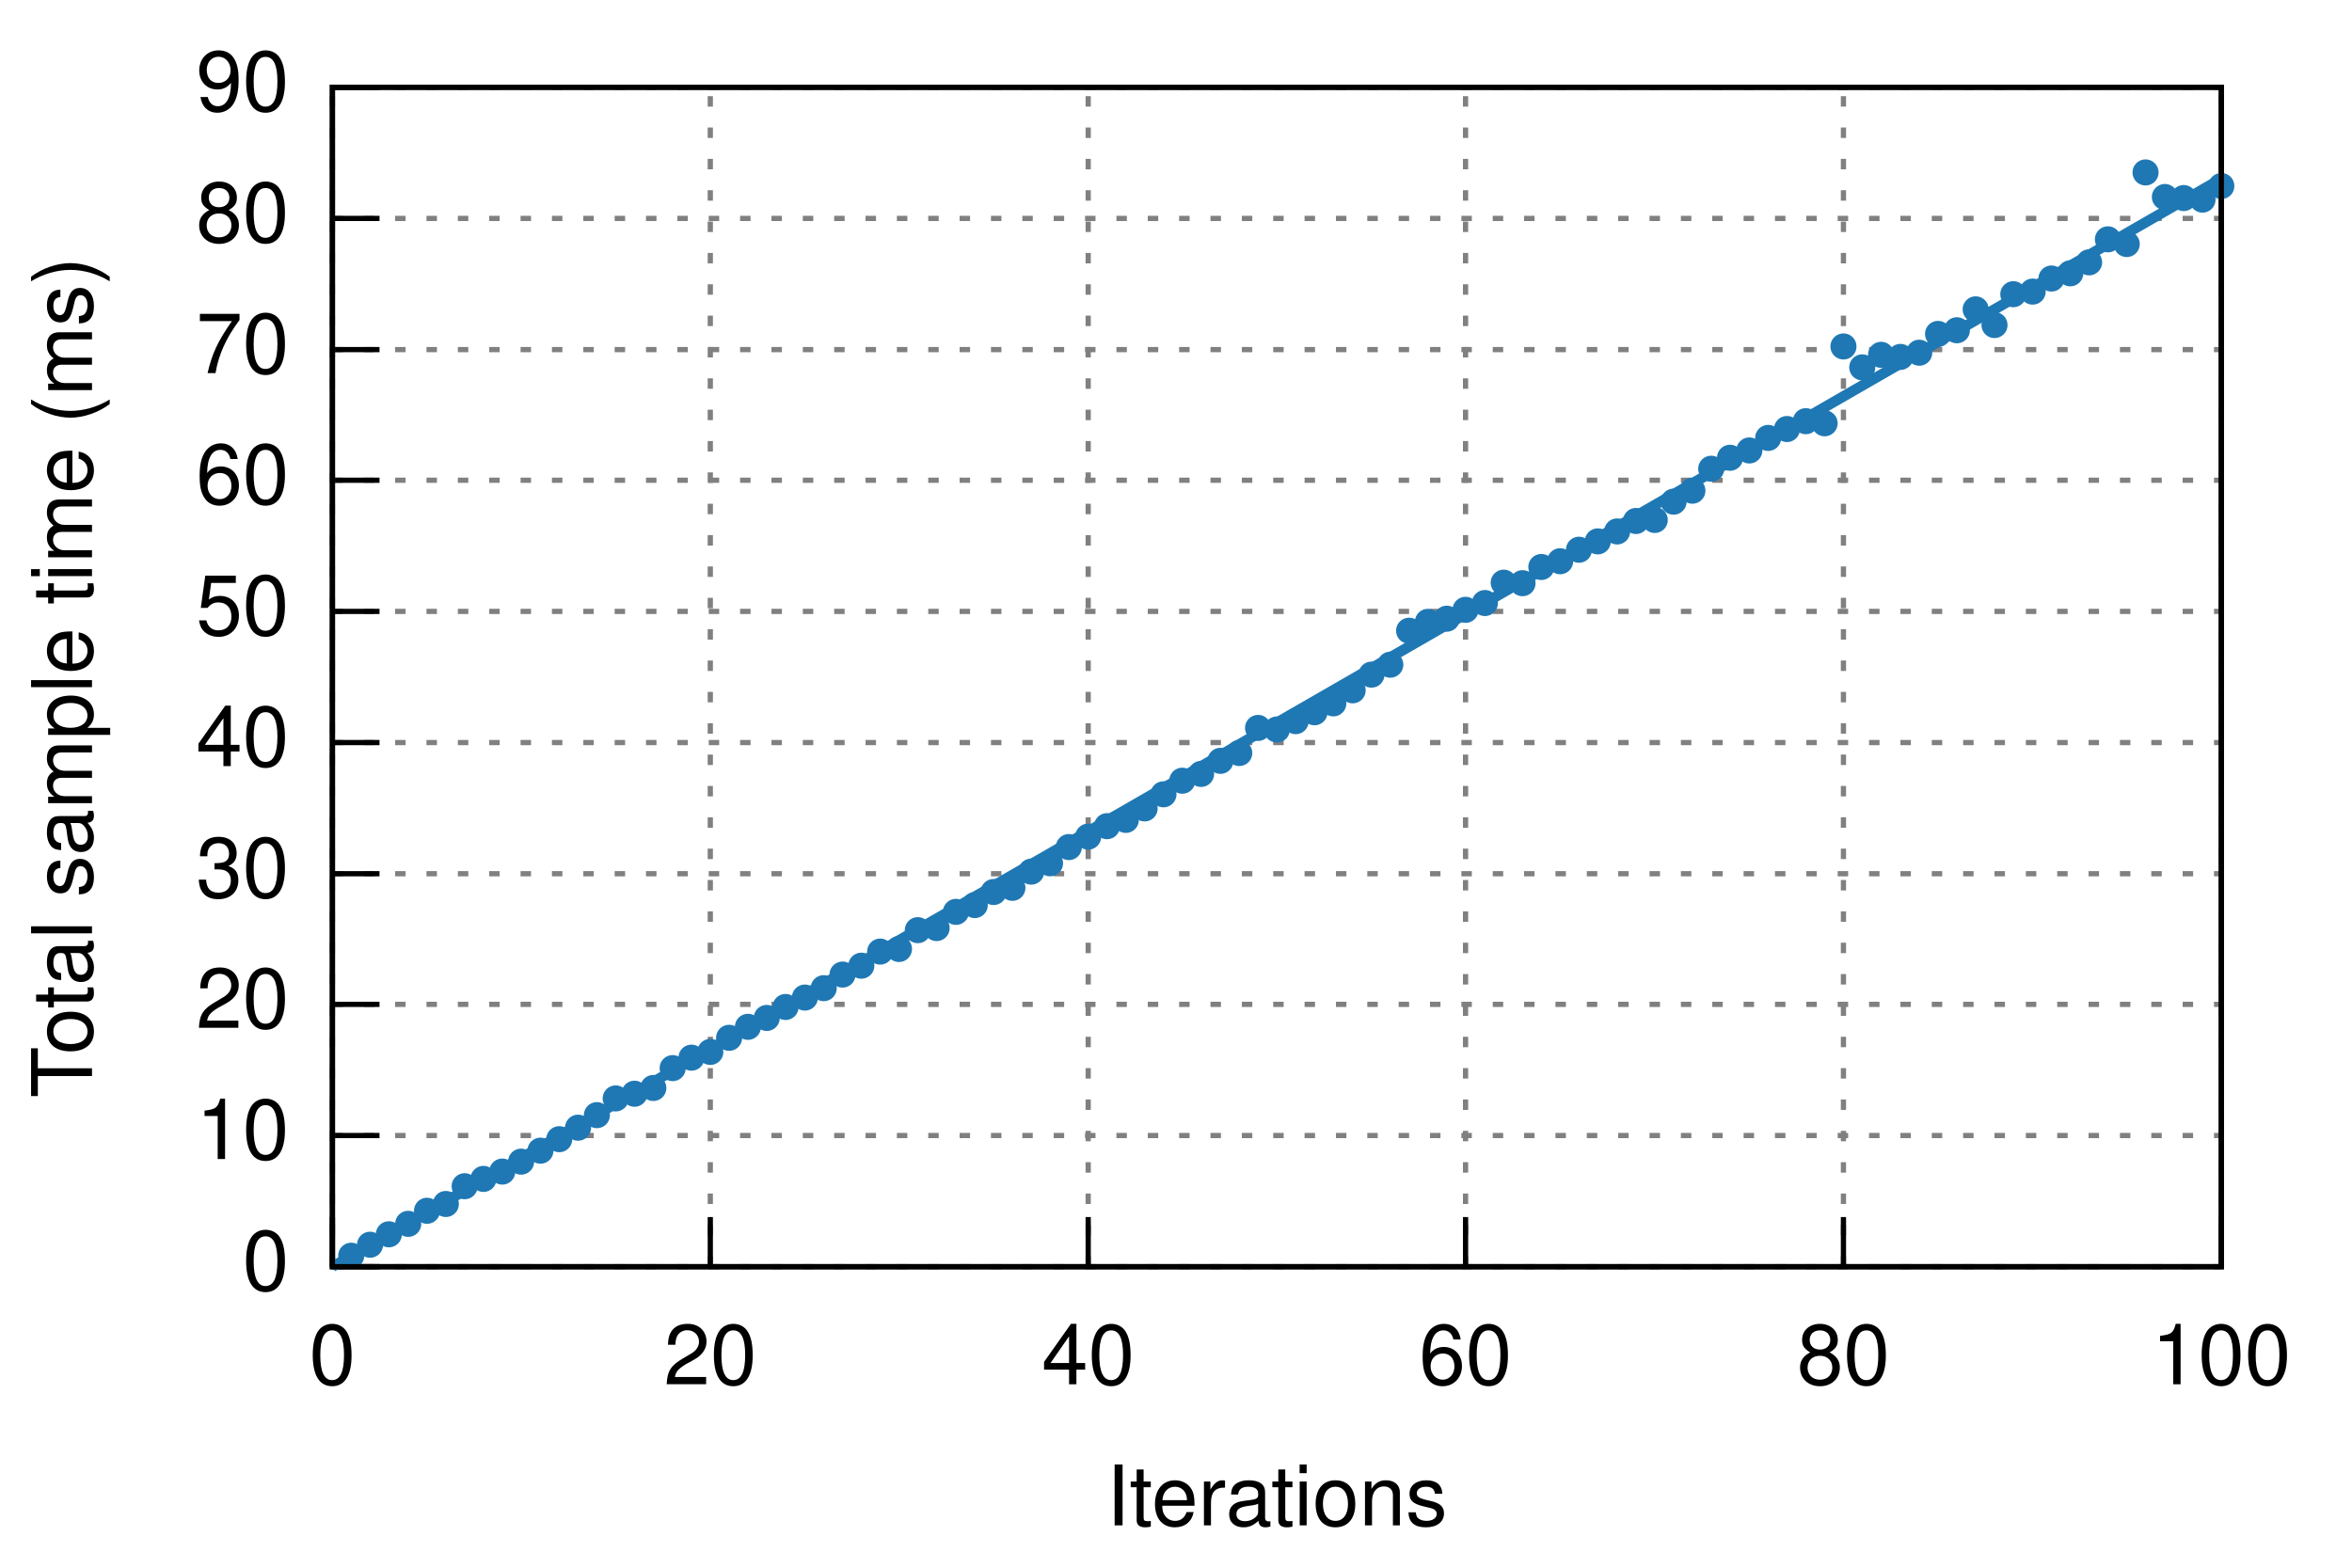
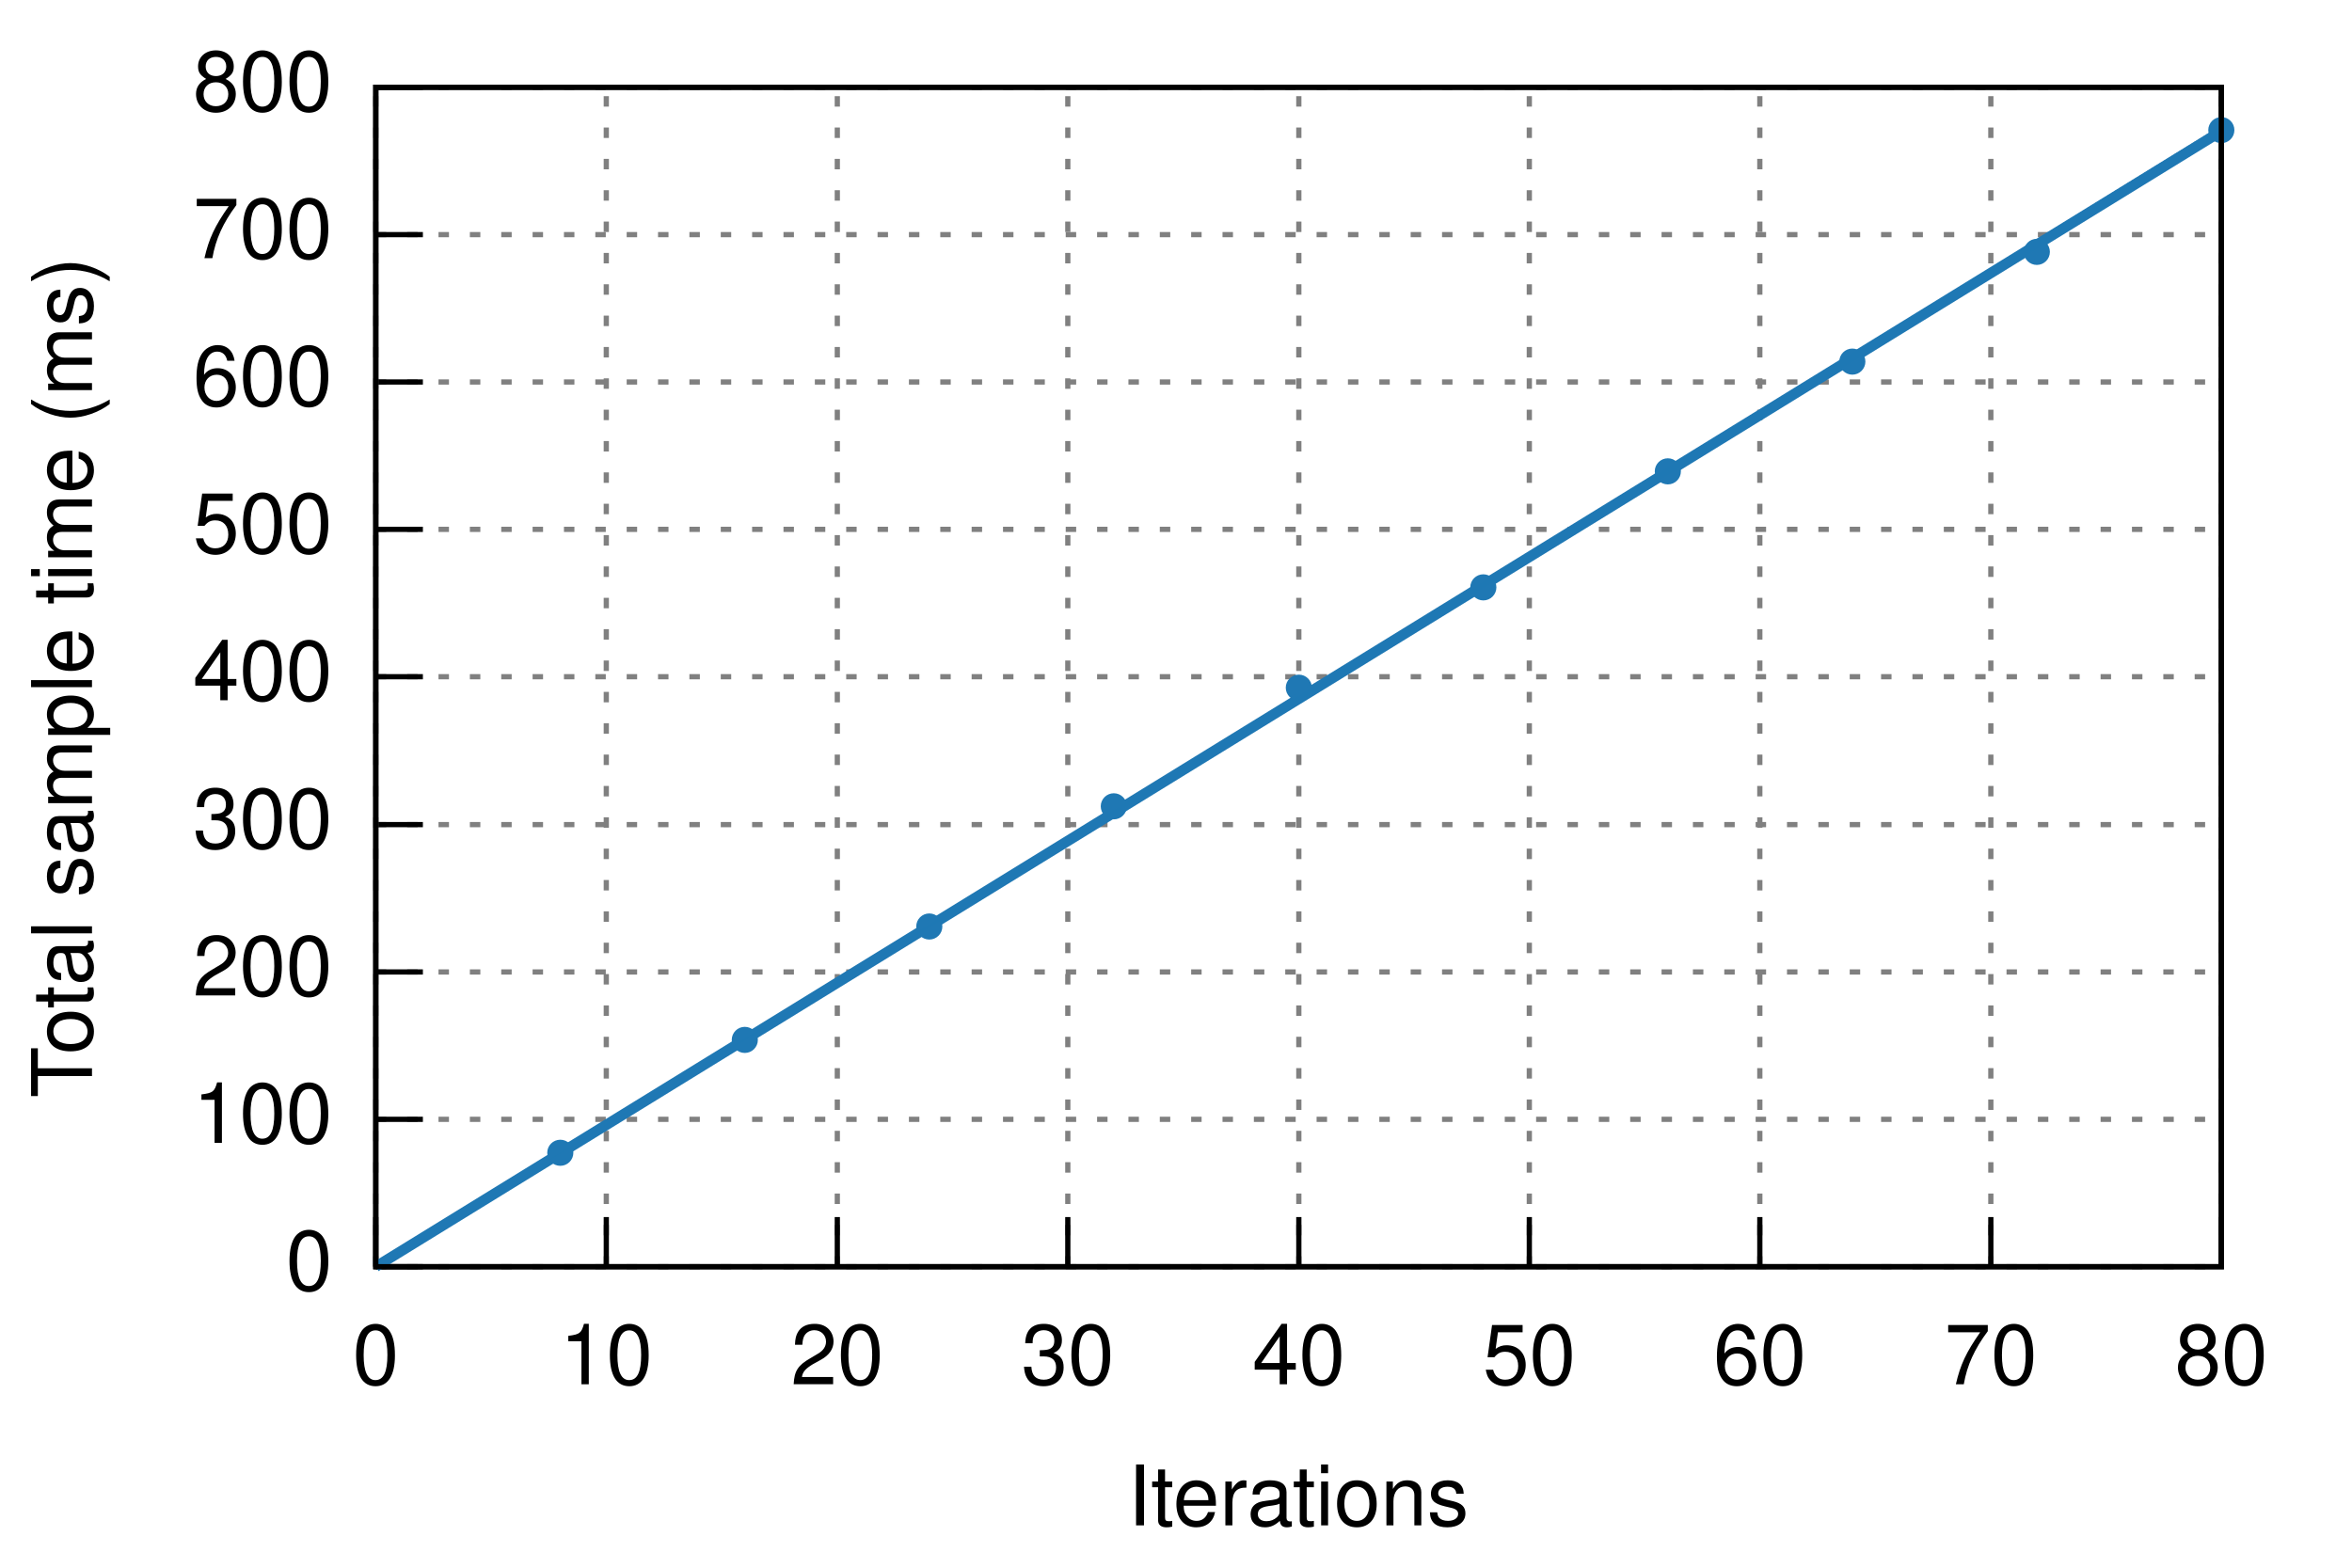
<svg xmlns="http://www.w3.org/2000/svg" xmlns:xlink="http://www.w3.org/1999/xlink" viewBox="0 0 450 300">
  <g id="gnuplot_canvas">
    <rect x="0" y="0" width="450" height="300" fill="none" />
    <defs>
      <circle id="gpDot" r="0.5" stroke-width="0.5" />
      <path id="gpPt0" stroke-width="0.222" stroke="currentColor" d="M-1,0 h2 M0,-1 v2" />
      <path id="gpPt1" stroke-width="0.222" stroke="currentColor" d="M-1,-1 L1,1 M1,-1 L-1,1" />
      <path id="gpPt2" stroke-width="0.222" stroke="currentColor" d="M-1,0 L1,0 M0,-1 L0,1 M-1,-1 L1,1 M-1,1 L1,-1" />
      <rect id="gpPt3" stroke-width="0.222" stroke="currentColor" x="-1" y="-1" width="2" height="2" />
      <rect id="gpPt4" stroke-width="0.222" stroke="currentColor" fill="currentColor" x="-1" y="-1" width="2" height="2" />
      <circle id="gpPt5" stroke-width="0.222" stroke="currentColor" cx="0" cy="0" r="1" />
      <use xlink:href="#gpPt5" id="gpPt6" fill="currentColor" stroke="none" />
      <path id="gpPt7" stroke-width="0.222" stroke="currentColor" d="M0,-1.33 L-1.33,0.67 L1.33,0.67 z" />
      <use xlink:href="#gpPt7" id="gpPt8" fill="currentColor" stroke="none" />
      <use xlink:href="#gpPt7" id="gpPt9" stroke="currentColor" transform="rotate(180)" />
      <use xlink:href="#gpPt9" id="gpPt10" fill="currentColor" stroke="none" />
      <use xlink:href="#gpPt3" id="gpPt11" stroke="currentColor" transform="rotate(45)" />
      <use xlink:href="#gpPt11" id="gpPt12" fill="currentColor" stroke="none" />
    </defs>
    <g style="fill:none; color:white; stroke:currentColor; stroke-width:1.00; stroke-linecap:butt; stroke-linejoin:miter">
</g>
    <g style="fill:none; color:black; stroke:currentColor; stroke-width:1.00; stroke-linecap:butt; stroke-linejoin:miter">
</g>
    <g style="fill:none; color:gray; stroke:currentColor; stroke-width:1.00; stroke-linecap:butt; stroke-linejoin:miter">
-       <path stroke="gray" stroke-dasharray=" 2,4" class="gridline" d="M63.6,242.4 L425.0,242.4  h0.01" />
-     </g>
-     <g style="fill:none; color:black; stroke:currentColor; stroke-width:1.00; stroke-linecap:butt; stroke-linejoin:miter">
-       <path stroke="black" d="M63.6,242.4 L72.6,242.4  h0.01" />
-       <g transform="translate(55.3,246.9)" style="stroke:none; fill:black; font-family:Helvetica; font-size:12.00pt; text-anchor:end">
+       <path stroke="gray" stroke-dasharray=" 2,4" class="gridline" d="M71.9,242.4 L425.0,242.4  h0.01" />
+     </g>
+     <g style="fill:none; color:black; stroke:currentColor; stroke-width:1.00; stroke-linecap:butt; stroke-linejoin:miter">
+       <path stroke="black" d="M71.9,242.4 L80.9,242.4  h0.01" />
+       <g transform="translate(63.6,246.9)" style="stroke:none; fill:black; font-family:Helvetica; font-size:12.00pt; text-anchor:end">
        <text> 0</text>
      </g>
    </g>
    <g style="fill:none; color:gray; stroke:currentColor; stroke-width:1.00; stroke-linecap:butt; stroke-linejoin:miter">
-       <path stroke="gray" stroke-dasharray=" 2,4" class="gridline" d="M63.6,217.3 L425.0,217.3  h0.01" />
-     </g>
-     <g style="fill:none; color:black; stroke:currentColor; stroke-width:1.00; stroke-linecap:butt; stroke-linejoin:miter">
-       <path stroke="black" d="M63.6,217.3 L72.6,217.3  h0.01" />
-       <g transform="translate(55.3,221.8)" style="stroke:none; fill:black; font-family:Helvetica; font-size:12.00pt; text-anchor:end">
+       <path stroke="gray" stroke-dasharray=" 2,4" class="gridline" d="M71.9,214.2 L425.0,214.2  h0.01" />
+     </g>
+     <g style="fill:none; color:black; stroke:currentColor; stroke-width:1.00; stroke-linecap:butt; stroke-linejoin:miter">
+       <path stroke="black" d="M71.9,214.2 L80.9,214.2  h0.01" />
+       <g transform="translate(63.6,218.7)" style="stroke:none; fill:black; font-family:Helvetica; font-size:12.00pt; text-anchor:end">
+         <text> 100</text>
+       </g>
+     </g>
+     <g style="fill:none; color:gray; stroke:currentColor; stroke-width:1.00; stroke-linecap:butt; stroke-linejoin:miter">
+       <path stroke="gray" stroke-dasharray=" 2,4" class="gridline" d="M71.9,186.0 L425.0,186.0  h0.01" />
+     </g>
+     <g style="fill:none; color:black; stroke:currentColor; stroke-width:1.00; stroke-linecap:butt; stroke-linejoin:miter">
+       <path stroke="black" d="M71.9,186.0 L80.9,186.0  h0.01" />
+       <g transform="translate(63.6,190.5)" style="stroke:none; fill:black; font-family:Helvetica; font-size:12.00pt; text-anchor:end">
+         <text> 200</text>
+       </g>
+     </g>
+     <g style="fill:none; color:gray; stroke:currentColor; stroke-width:1.00; stroke-linecap:butt; stroke-linejoin:miter">
+       <path stroke="gray" stroke-dasharray=" 2,4" class="gridline" d="M71.9,157.8 L425.0,157.8  h0.01" />
+     </g>
+     <g style="fill:none; color:black; stroke:currentColor; stroke-width:1.00; stroke-linecap:butt; stroke-linejoin:miter">
+       <path stroke="black" d="M71.9,157.8 L80.9,157.8  h0.01" />
+       <g transform="translate(63.6,162.3)" style="stroke:none; fill:black; font-family:Helvetica; font-size:12.00pt; text-anchor:end">
+         <text> 300</text>
+       </g>
+     </g>
+     <g style="fill:none; color:gray; stroke:currentColor; stroke-width:1.00; stroke-linecap:butt; stroke-linejoin:miter">
+       <path stroke="gray" stroke-dasharray=" 2,4" class="gridline" d="M71.9,129.5 L425.0,129.5  h0.01" />
+     </g>
+     <g style="fill:none; color:black; stroke:currentColor; stroke-width:1.00; stroke-linecap:butt; stroke-linejoin:miter">
+       <path stroke="black" d="M71.9,129.5 L80.9,129.5  h0.01" />
+       <g transform="translate(63.6,134.0)" style="stroke:none; fill:black; font-family:Helvetica; font-size:12.00pt; text-anchor:end">
+         <text> 400</text>
+       </g>
+     </g>
+     <g style="fill:none; color:gray; stroke:currentColor; stroke-width:1.00; stroke-linecap:butt; stroke-linejoin:miter">
+       <path stroke="gray" stroke-dasharray=" 2,4" class="gridline" d="M71.9,101.3 L425.0,101.3  h0.01" />
+     </g>
+     <g style="fill:none; color:black; stroke:currentColor; stroke-width:1.00; stroke-linecap:butt; stroke-linejoin:miter">
+       <path stroke="black" d="M71.9,101.3 L80.9,101.3  h0.01" />
+       <g transform="translate(63.6,105.8)" style="stroke:none; fill:black; font-family:Helvetica; font-size:12.00pt; text-anchor:end">
+         <text> 500</text>
+       </g>
+     </g>
+     <g style="fill:none; color:gray; stroke:currentColor; stroke-width:1.00; stroke-linecap:butt; stroke-linejoin:miter">
+       <path stroke="gray" stroke-dasharray=" 2,4" class="gridline" d="M71.9,73.1 L425.0,73.1  h0.01" />
+     </g>
+     <g style="fill:none; color:black; stroke:currentColor; stroke-width:1.00; stroke-linecap:butt; stroke-linejoin:miter">
+       <path stroke="black" d="M71.9,73.1 L80.9,73.1  h0.01" />
+       <g transform="translate(63.6,77.6)" style="stroke:none; fill:black; font-family:Helvetica; font-size:12.00pt; text-anchor:end">
+         <text> 600</text>
+       </g>
+     </g>
+     <g style="fill:none; color:gray; stroke:currentColor; stroke-width:1.00; stroke-linecap:butt; stroke-linejoin:miter">
+       <path stroke="gray" stroke-dasharray=" 2,4" class="gridline" d="M71.9,44.9 L425.0,44.9  h0.01" />
+     </g>
+     <g style="fill:none; color:black; stroke:currentColor; stroke-width:1.00; stroke-linecap:butt; stroke-linejoin:miter">
+       <path stroke="black" d="M71.9,44.9 L80.9,44.9  h0.01" />
+       <g transform="translate(63.6,49.4)" style="stroke:none; fill:black; font-family:Helvetica; font-size:12.00pt; text-anchor:end">
+         <text> 700</text>
+       </g>
+     </g>
+     <g style="fill:none; color:gray; stroke:currentColor; stroke-width:1.00; stroke-linecap:butt; stroke-linejoin:miter">
+       <path stroke="gray" stroke-dasharray=" 2,4" class="gridline" d="M71.9,16.7 L425.0,16.7  h0.01" />
+     </g>
+     <g style="fill:none; color:black; stroke:currentColor; stroke-width:1.00; stroke-linecap:butt; stroke-linejoin:miter">
+       <path stroke="black" d="M71.9,16.7 L80.9,16.7  h0.01" />
+       <g transform="translate(63.6,21.2)" style="stroke:none; fill:black; font-family:Helvetica; font-size:12.00pt; text-anchor:end">
+         <text> 800</text>
+       </g>
+     </g>
+     <g style="fill:none; color:gray; stroke:currentColor; stroke-width:1.00; stroke-linecap:butt; stroke-linejoin:miter">
+       <path stroke="gray" stroke-dasharray=" 2,4" class="gridline" d="M71.9,242.4 L71.9,16.7  h0.01" />
+     </g>
+     <g style="fill:none; color:black; stroke:currentColor; stroke-width:1.00; stroke-linecap:butt; stroke-linejoin:miter">
+       <path stroke="black" d="M71.9,242.4 L71.9,233.4  h0.01" />
+       <g transform="translate(71.9,264.9)" style="stroke:none; fill:black; font-family:Helvetica; font-size:12.00pt; text-anchor:middle">
+         <text> 0</text>
+       </g>
+     </g>
+     <g style="fill:none; color:gray; stroke:currentColor; stroke-width:1.00; stroke-linecap:butt; stroke-linejoin:miter">
+       <path stroke="gray" stroke-dasharray=" 2,4" class="gridline" d="M116.0,242.4 L116.0,16.7  h0.01" />
+     </g>
+     <g style="fill:none; color:black; stroke:currentColor; stroke-width:1.00; stroke-linecap:butt; stroke-linejoin:miter">
+       <path stroke="black" d="M116.0,242.4 L116.0,233.4  h0.01" />
+       <g transform="translate(116.0,264.9)" style="stroke:none; fill:black; font-family:Helvetica; font-size:12.00pt; text-anchor:middle">
        <text> 10</text>
      </g>
    </g>
    <g style="fill:none; color:gray; stroke:currentColor; stroke-width:1.00; stroke-linecap:butt; stroke-linejoin:miter">
-       <path stroke="gray" stroke-dasharray=" 2,4" class="gridline" d="M63.6,192.2 L425.0,192.2  h0.01" />
-     </g>
-     <g style="fill:none; color:black; stroke:currentColor; stroke-width:1.00; stroke-linecap:butt; stroke-linejoin:miter">
-       <path stroke="black" d="M63.6,192.2 L72.6,192.2  h0.01" />
-       <g transform="translate(55.3,196.7)" style="stroke:none; fill:black; font-family:Helvetica; font-size:12.00pt; text-anchor:end">
+       <path stroke="gray" stroke-dasharray=" 2,4" class="gridline" d="M160.2,242.4 L160.2,16.7  h0.01" />
+     </g>
+     <g style="fill:none; color:black; stroke:currentColor; stroke-width:1.00; stroke-linecap:butt; stroke-linejoin:miter">
+       <path stroke="black" d="M160.2,242.4 L160.2,233.4  h0.01" />
+       <g transform="translate(160.2,264.9)" style="stroke:none; fill:black; font-family:Helvetica; font-size:12.00pt; text-anchor:middle">
        <text> 20</text>
      </g>
    </g>
    <g style="fill:none; color:gray; stroke:currentColor; stroke-width:1.00; stroke-linecap:butt; stroke-linejoin:miter">
-       <path stroke="gray" stroke-dasharray=" 2,4" class="gridline" d="M63.6,167.2 L425.0,167.2  h0.01" />
-     </g>
-     <g style="fill:none; color:black; stroke:currentColor; stroke-width:1.00; stroke-linecap:butt; stroke-linejoin:miter">
-       <path stroke="black" d="M63.6,167.2 L72.6,167.2  h0.01" />
-       <g transform="translate(55.3,171.7)" style="stroke:none; fill:black; font-family:Helvetica; font-size:12.00pt; text-anchor:end">
+       <path stroke="gray" stroke-dasharray=" 2,4" class="gridline" d="M204.3,242.4 L204.3,16.7  h0.01" />
+     </g>
+     <g style="fill:none; color:black; stroke:currentColor; stroke-width:1.00; stroke-linecap:butt; stroke-linejoin:miter">
+       <path stroke="black" d="M204.3,242.4 L204.3,233.4  h0.01" />
+       <g transform="translate(204.3,264.9)" style="stroke:none; fill:black; font-family:Helvetica; font-size:12.00pt; text-anchor:middle">
        <text> 30</text>
      </g>
    </g>
    <g style="fill:none; color:gray; stroke:currentColor; stroke-width:1.00; stroke-linecap:butt; stroke-linejoin:miter">
-       <path stroke="gray" stroke-dasharray=" 2,4" class="gridline" d="M63.6,142.1 L425.0,142.1  h0.01" />
-     </g>
-     <g style="fill:none; color:black; stroke:currentColor; stroke-width:1.00; stroke-linecap:butt; stroke-linejoin:miter">
-       <path stroke="black" d="M63.6,142.1 L72.6,142.1  h0.01" />
-       <g transform="translate(55.3,146.6)" style="stroke:none; fill:black; font-family:Helvetica; font-size:12.00pt; text-anchor:end">
+       <path stroke="gray" stroke-dasharray=" 2,4" class="gridline" d="M248.5,242.4 L248.5,16.7  h0.01" />
+     </g>
+     <g style="fill:none; color:black; stroke:currentColor; stroke-width:1.00; stroke-linecap:butt; stroke-linejoin:miter">
+       <path stroke="black" d="M248.5,242.4 L248.5,233.4  h0.01" />
+       <g transform="translate(248.5,264.9)" style="stroke:none; fill:black; font-family:Helvetica; font-size:12.00pt; text-anchor:middle">
        <text> 40</text>
      </g>
    </g>
    <g style="fill:none; color:gray; stroke:currentColor; stroke-width:1.00; stroke-linecap:butt; stroke-linejoin:miter">
-       <path stroke="gray" stroke-dasharray=" 2,4" class="gridline" d="M63.6,117.0 L425.0,117.0  h0.01" />
-     </g>
-     <g style="fill:none; color:black; stroke:currentColor; stroke-width:1.00; stroke-linecap:butt; stroke-linejoin:miter">
-       <path stroke="black" d="M63.6,117.0 L72.6,117.0  h0.01" />
-       <g transform="translate(55.3,121.5)" style="stroke:none; fill:black; font-family:Helvetica; font-size:12.00pt; text-anchor:end">
+       <path stroke="gray" stroke-dasharray=" 2,4" class="gridline" d="M292.6,242.4 L292.6,16.7  h0.01" />
+     </g>
+     <g style="fill:none; color:black; stroke:currentColor; stroke-width:1.00; stroke-linecap:butt; stroke-linejoin:miter">
+       <path stroke="black" d="M292.6,242.4 L292.6,233.4  h0.01" />
+       <g transform="translate(292.6,264.9)" style="stroke:none; fill:black; font-family:Helvetica; font-size:12.00pt; text-anchor:middle">
        <text> 50</text>
      </g>
    </g>
    <g style="fill:none; color:gray; stroke:currentColor; stroke-width:1.00; stroke-linecap:butt; stroke-linejoin:miter">
-       <path stroke="gray" stroke-dasharray=" 2,4" class="gridline" d="M63.6,91.9 L425.0,91.9  h0.01" />
-     </g>
-     <g style="fill:none; color:black; stroke:currentColor; stroke-width:1.00; stroke-linecap:butt; stroke-linejoin:miter">
-       <path stroke="black" d="M63.6,91.9 L72.6,91.9  h0.01" />
-       <g transform="translate(55.3,96.4)" style="stroke:none; fill:black; font-family:Helvetica; font-size:12.00pt; text-anchor:end">
+       <path stroke="gray" stroke-dasharray=" 2,4" class="gridline" d="M336.7,242.4 L336.7,16.7  h0.01" />
+     </g>
+     <g style="fill:none; color:black; stroke:currentColor; stroke-width:1.00; stroke-linecap:butt; stroke-linejoin:miter">
+       <path stroke="black" d="M336.7,242.4 L336.7,233.4  h0.01" />
+       <g transform="translate(336.7,264.9)" style="stroke:none; fill:black; font-family:Helvetica; font-size:12.00pt; text-anchor:middle">
        <text> 60</text>
      </g>
    </g>
    <g style="fill:none; color:gray; stroke:currentColor; stroke-width:1.00; stroke-linecap:butt; stroke-linejoin:miter">
-       <path stroke="gray" stroke-dasharray=" 2,4" class="gridline" d="M63.6,66.9 L425.0,66.9  h0.01" />
-     </g>
-     <g style="fill:none; color:black; stroke:currentColor; stroke-width:1.00; stroke-linecap:butt; stroke-linejoin:miter">
-       <path stroke="black" d="M63.6,66.9 L72.6,66.9  h0.01" />
-       <g transform="translate(55.3,71.4)" style="stroke:none; fill:black; font-family:Helvetica; font-size:12.00pt; text-anchor:end">
+       <path stroke="gray" stroke-dasharray=" 2,4" class="gridline" d="M380.9,242.4 L380.9,16.7  h0.01" />
+     </g>
+     <g style="fill:none; color:black; stroke:currentColor; stroke-width:1.00; stroke-linecap:butt; stroke-linejoin:miter">
+       <path stroke="black" d="M380.9,242.4 L380.9,233.4  h0.01" />
+       <g transform="translate(380.9,264.9)" style="stroke:none; fill:black; font-family:Helvetica; font-size:12.00pt; text-anchor:middle">
        <text> 70</text>
-       </g>
-     </g>
-     <g style="fill:none; color:gray; stroke:currentColor; stroke-width:1.00; stroke-linecap:butt; stroke-linejoin:miter">
-       <path stroke="gray" stroke-dasharray=" 2,4" class="gridline" d="M63.6,41.8 L425.0,41.8  h0.01" />
-     </g>
-     <g style="fill:none; color:black; stroke:currentColor; stroke-width:1.00; stroke-linecap:butt; stroke-linejoin:miter">
-       <path stroke="black" d="M63.6,41.8 L72.6,41.8  h0.01" />
-       <g transform="translate(55.3,46.3)" style="stroke:none; fill:black; font-family:Helvetica; font-size:12.00pt; text-anchor:end">
-         <text> 80</text>
-       </g>
-     </g>
-     <g style="fill:none; color:gray; stroke:currentColor; stroke-width:1.00; stroke-linecap:butt; stroke-linejoin:miter">
-       <path stroke="gray" stroke-dasharray=" 2,4" class="gridline" d="M63.6,16.7 L425.0,16.7  h0.01" />
-     </g>
-     <g style="fill:none; color:black; stroke:currentColor; stroke-width:1.00; stroke-linecap:butt; stroke-linejoin:miter">
-       <path stroke="black" d="M63.6,16.7 L72.6,16.7  h0.01" />
-       <g transform="translate(55.3,21.2)" style="stroke:none; fill:black; font-family:Helvetica; font-size:12.00pt; text-anchor:end">
-         <text> 90</text>
-       </g>
-     </g>
-     <g style="fill:none; color:gray; stroke:currentColor; stroke-width:1.00; stroke-linecap:butt; stroke-linejoin:miter">
-       <path stroke="gray" stroke-dasharray=" 2,4" class="gridline" d="M63.6,242.4 L63.6,16.7  h0.01" />
-     </g>
-     <g style="fill:none; color:black; stroke:currentColor; stroke-width:1.00; stroke-linecap:butt; stroke-linejoin:miter">
-       <path stroke="black" d="M63.6,242.4 L63.6,233.4  h0.01" />
-       <g transform="translate(63.6,264.9)" style="stroke:none; fill:black; font-family:Helvetica; font-size:12.00pt; text-anchor:middle">
-         <text> 0</text>
-       </g>
-     </g>
-     <g style="fill:none; color:gray; stroke:currentColor; stroke-width:1.00; stroke-linecap:butt; stroke-linejoin:miter">
-       <path stroke="gray" stroke-dasharray=" 2,4" class="gridline" d="M135.9,242.4 L135.9,16.7  h0.01" />
-     </g>
-     <g style="fill:none; color:black; stroke:currentColor; stroke-width:1.00; stroke-linecap:butt; stroke-linejoin:miter">
-       <path stroke="black" d="M135.9,242.4 L135.9,233.4  h0.01" />
-       <g transform="translate(135.9,264.9)" style="stroke:none; fill:black; font-family:Helvetica; font-size:12.00pt; text-anchor:middle">
-         <text> 20</text>
-       </g>
-     </g>
-     <g style="fill:none; color:gray; stroke:currentColor; stroke-width:1.00; stroke-linecap:butt; stroke-linejoin:miter">
-       <path stroke="gray" stroke-dasharray=" 2,4" class="gridline" d="M208.2,242.4 L208.2,16.7  h0.01" />
-     </g>
-     <g style="fill:none; color:black; stroke:currentColor; stroke-width:1.00; stroke-linecap:butt; stroke-linejoin:miter">
-       <path stroke="black" d="M208.2,242.4 L208.2,233.4  h0.01" />
-       <g transform="translate(208.2,264.9)" style="stroke:none; fill:black; font-family:Helvetica; font-size:12.00pt; text-anchor:middle">
-         <text> 40</text>
-       </g>
-     </g>
-     <g style="fill:none; color:gray; stroke:currentColor; stroke-width:1.00; stroke-linecap:butt; stroke-linejoin:miter">
-       <path stroke="gray" stroke-dasharray=" 2,4" class="gridline" d="M280.4,242.4 L280.4,16.7  h0.01" />
-     </g>
-     <g style="fill:none; color:black; stroke:currentColor; stroke-width:1.00; stroke-linecap:butt; stroke-linejoin:miter">
-       <path stroke="black" d="M280.4,242.4 L280.4,233.4  h0.01" />
-       <g transform="translate(280.4,264.9)" style="stroke:none; fill:black; font-family:Helvetica; font-size:12.00pt; text-anchor:middle">
-         <text> 60</text>
-       </g>
-     </g>
-     <g style="fill:none; color:gray; stroke:currentColor; stroke-width:1.00; stroke-linecap:butt; stroke-linejoin:miter">
-       <path stroke="gray" stroke-dasharray=" 2,4" class="gridline" d="M352.7,242.4 L352.7,16.7  h0.01" />
-     </g>
-     <g style="fill:none; color:black; stroke:currentColor; stroke-width:1.00; stroke-linecap:butt; stroke-linejoin:miter">
-       <path stroke="black" d="M352.7,242.4 L352.7,233.4  h0.01" />
-       <g transform="translate(352.7,264.9)" style="stroke:none; fill:black; font-family:Helvetica; font-size:12.00pt; text-anchor:middle">
-         <text> 80</text>
      </g>
    </g>
    <g style="fill:none; color:gray; stroke:currentColor; stroke-width:1.00; stroke-linecap:butt; stroke-linejoin:miter">
      <path stroke="gray" stroke-dasharray=" 2,4" class="gridline" d="M425.0,242.4 L425.0,16.7  h0.01" />
    </g>
    <g style="fill:none; color:black; stroke:currentColor; stroke-width:1.00; stroke-linecap:butt; stroke-linejoin:miter">
      <path stroke="black" d="M425.0,242.4 L425.0,233.4  h0.01" />
      <g transform="translate(425.0,264.9)" style="stroke:none; fill:black; font-family:Helvetica; font-size:12.00pt; text-anchor:middle">
-         <text> 100</text>
-       </g>
-       <path stroke="black" d="M63.6,16.7 L63.6,242.4 L425.0,242.4 L425.0,16.7 L63.6,16.7 Z  h0.01" />
+         <text> 80</text>
+       </g>
+       <path stroke="black" d="M71.9,16.7 L71.9,242.4 L425.0,242.4 L425.0,16.7 L71.9,16.7 Z  h0.01" />
      <g transform="translate(17.6,129.6) rotate(270)" style="stroke:none; fill:black; font-family:Helvetica; font-size:12.00pt; text-anchor:middle">
        <text>Total sample time (ms)</text>
      </g>
-       <g transform="translate(244.3,291.9)" style="stroke:none; fill:black; font-family:Helvetica; font-size:12.00pt; text-anchor:middle">
+       <g transform="translate(248.4,291.9)" style="stroke:none; fill:black; font-family:Helvetica; font-size:12.00pt; text-anchor:middle">
        <text>Iterations</text>
      </g>
    </g>
    <g id="gnuplot_plot_1">
      <g style="fill:none; color:red; stroke:currentColor; stroke-width:1.00; stroke-linecap:butt; stroke-linejoin:miter">
-         <use xlink:href="#gpPt6" transform="translate(67.2,240.3) scale(2.25)" color="rgb( 31, 120, 180)" />
-         <use xlink:href="#gpPt6" transform="translate(70.8,238.2) scale(2.25)" color="rgb( 31, 120, 180)" />
-         <use xlink:href="#gpPt6" transform="translate(74.4,236.2) scale(2.25)" color="rgb( 31, 120, 180)" />
-         <use xlink:href="#gpPt6" transform="translate(78.1,234.2) scale(2.25)" color="rgb( 31, 120, 180)" />
-         <use xlink:href="#gpPt6" transform="translate(81.7,231.7) scale(2.25)" color="rgb( 31, 120, 180)" />
-         <use xlink:href="#gpPt6" transform="translate(85.3,230.4) scale(2.25)" color="rgb( 31, 120, 180)" />
-         <use xlink:href="#gpPt6" transform="translate(88.9,227.0) scale(2.25)" color="rgb( 31, 120, 180)" />
-         <use xlink:href="#gpPt6" transform="translate(92.5,225.6) scale(2.25)" color="rgb( 31, 120, 180)" />
-         <use xlink:href="#gpPt6" transform="translate(96.1,224.2) scale(2.25)" color="rgb( 31, 120, 180)" />
-         <use xlink:href="#gpPt6" transform="translate(99.7,222.3) scale(2.25)" color="rgb( 31, 120, 180)" />
-         <use xlink:href="#gpPt6" transform="translate(103.4,220.2) scale(2.25)" color="rgb( 31, 120, 180)" />
-         <use xlink:href="#gpPt6" transform="translate(107.0,218.0) scale(2.25)" color="rgb( 31, 120, 180)" />
-         <use xlink:href="#gpPt6" transform="translate(110.6,215.8) scale(2.25)" color="rgb( 31, 120, 180)" />
-         <use xlink:href="#gpPt6" transform="translate(114.2,213.4) scale(2.25)" color="rgb( 31, 120, 180)" />
-         <use xlink:href="#gpPt6" transform="translate(117.8,210.2) scale(2.25)" color="rgb( 31, 120, 180)" />
-         <use xlink:href="#gpPt6" transform="translate(121.4,209.3) scale(2.25)" color="rgb( 31, 120, 180)" />
-         <use xlink:href="#gpPt6" transform="translate(125.0,208.2) scale(2.25)" color="rgb( 31, 120, 180)" />
-         <use xlink:href="#gpPt6" transform="translate(128.7,204.4) scale(2.25)" color="rgb( 31, 120, 180)" />
-         <use xlink:href="#gpPt6" transform="translate(132.3,202.4) scale(2.25)" color="rgb( 31, 120, 180)" />
-         <use xlink:href="#gpPt6" transform="translate(135.9,201.3) scale(2.25)" color="rgb( 31, 120, 180)" />
-         <use xlink:href="#gpPt6" transform="translate(139.5,198.6) scale(2.25)" color="rgb( 31, 120, 180)" />
-         <use xlink:href="#gpPt6" transform="translate(143.1,196.5) scale(2.25)" color="rgb( 31, 120, 180)" />
-         <use xlink:href="#gpPt6" transform="translate(146.7,194.8) scale(2.25)" color="rgb( 31, 120, 180)" />
-         <use xlink:href="#gpPt6" transform="translate(150.3,192.7) scale(2.25)" color="rgb( 31, 120, 180)" />
-         <use xlink:href="#gpPt6" transform="translate(154.0,190.9) scale(2.25)" color="rgb( 31, 120, 180)" />
-         <use xlink:href="#gpPt6" transform="translate(157.6,189.1) scale(2.25)" color="rgb( 31, 120, 180)" />
-         <use xlink:href="#gpPt6" transform="translate(161.2,186.5) scale(2.25)" color="rgb( 31, 120, 180)" />
-         <use xlink:href="#gpPt6" transform="translate(164.8,184.8) scale(2.25)" color="rgb( 31, 120, 180)" />
-         <use xlink:href="#gpPt6" transform="translate(168.4,182.1) scale(2.25)" color="rgb( 31, 120, 180)" />
-         <use xlink:href="#gpPt6" transform="translate(172.0,181.6) scale(2.25)" color="rgb( 31, 120, 180)" />
-         <use xlink:href="#gpPt6" transform="translate(175.6,178.0) scale(2.25)" color="rgb( 31, 120, 180)" />
-         <use xlink:href="#gpPt6" transform="translate(179.2,177.6) scale(2.25)" color="rgb( 31, 120, 180)" />
-         <use xlink:href="#gpPt6" transform="translate(182.9,174.5) scale(2.25)" color="rgb( 31, 120, 180)" />
-         <use xlink:href="#gpPt6" transform="translate(186.5,173.2) scale(2.25)" color="rgb( 31, 120, 180)" />
-         <use xlink:href="#gpPt6" transform="translate(190.1,170.7) scale(2.25)" color="rgb( 31, 120, 180)" />
-         <use xlink:href="#gpPt6" transform="translate(193.7,169.9) scale(2.25)" color="rgb( 31, 120, 180)" />
-         <use xlink:href="#gpPt6" transform="translate(197.3,166.8) scale(2.25)" color="rgb( 31, 120, 180)" />
-         <use xlink:href="#gpPt6" transform="translate(200.9,165.2) scale(2.25)" color="rgb( 31, 120, 180)" />
-         <use xlink:href="#gpPt6" transform="translate(204.5,162.1) scale(2.25)" color="rgb( 31, 120, 180)" />
-         <use xlink:href="#gpPt6" transform="translate(208.2,160.1) scale(2.25)" color="rgb( 31, 120, 180)" />
-         <use xlink:href="#gpPt6" transform="translate(211.8,158.1) scale(2.25)" color="rgb( 31, 120, 180)" />
-         <use xlink:href="#gpPt6" transform="translate(215.4,156.9) scale(2.25)" color="rgb( 31, 120, 180)" />
-         <use xlink:href="#gpPt6" transform="translate(219.0,154.7) scale(2.25)" color="rgb( 31, 120, 180)" />
-         <use xlink:href="#gpPt6" transform="translate(222.6,152.0) scale(2.25)" color="rgb( 31, 120, 180)" />
-         <use xlink:href="#gpPt6" transform="translate(226.2,149.4) scale(2.25)" color="rgb( 31, 120, 180)" />
-         <use xlink:href="#gpPt6" transform="translate(229.8,148.1) scale(2.25)" color="rgb( 31, 120, 180)" />
-         <use xlink:href="#gpPt6" transform="translate(233.5,145.6) scale(2.25)" color="rgb( 31, 120, 180)" />
-         <use xlink:href="#gpPt6" transform="translate(237.1,144.1) scale(2.25)" color="rgb( 31, 120, 180)" />
-         <use xlink:href="#gpPt6" transform="translate(240.7,139.3) scale(2.25)" color="rgb( 31, 120, 180)" />
-         <use xlink:href="#gpPt6" transform="translate(244.3,139.6) scale(2.25)" color="rgb( 31, 120, 180)" />
-         <use xlink:href="#gpPt6" transform="translate(247.9,138.0) scale(2.25)" color="rgb( 31, 120, 180)" />
-         <use xlink:href="#gpPt6" transform="translate(251.5,136.3) scale(2.25)" color="rgb( 31, 120, 180)" />
-         <use xlink:href="#gpPt6" transform="translate(255.1,134.6) scale(2.25)" color="rgb( 31, 120, 180)" />
-         <use xlink:href="#gpPt6" transform="translate(258.8,132.1) scale(2.25)" color="rgb( 31, 120, 180)" />
-         <use xlink:href="#gpPt6" transform="translate(262.4,129.1) scale(2.25)" color="rgb( 31, 120, 180)" />
-         <use xlink:href="#gpPt6" transform="translate(266.0,127.2) scale(2.25)" color="rgb( 31, 120, 180)" />
-         <use xlink:href="#gpPt6" transform="translate(269.6,120.7) scale(2.25)" color="rgb( 31, 120, 180)" />
-         <use xlink:href="#gpPt6" transform="translate(273.2,119.0) scale(2.25)" color="rgb( 31, 120, 180)" />
-         <use xlink:href="#gpPt6" transform="translate(276.8,118.4) scale(2.25)" color="rgb( 31, 120, 180)" />
-         <use xlink:href="#gpPt6" transform="translate(280.4,116.7) scale(2.25)" color="rgb( 31, 120, 180)" />
-         <use xlink:href="#gpPt6" transform="translate(284.1,115.4) scale(2.25)" color="rgb( 31, 120, 180)" />
-         <use xlink:href="#gpPt6" transform="translate(287.7,111.5) scale(2.25)" color="rgb( 31, 120, 180)" />
-         <use xlink:href="#gpPt6" transform="translate(291.3,111.6) scale(2.25)" color="rgb( 31, 120, 180)" />
-         <use xlink:href="#gpPt6" transform="translate(294.9,108.5) scale(2.25)" color="rgb( 31, 120, 180)" />
-         <use xlink:href="#gpPt6" transform="translate(298.5,107.4) scale(2.25)" color="rgb( 31, 120, 180)" />
-         <use xlink:href="#gpPt6" transform="translate(302.1,105.2) scale(2.25)" color="rgb( 31, 120, 180)" />
-         <use xlink:href="#gpPt6" transform="translate(305.7,103.6) scale(2.25)" color="rgb( 31, 120, 180)" />
-         <use xlink:href="#gpPt6" transform="translate(309.4,101.7) scale(2.25)" color="rgb( 31, 120, 180)" />
-         <use xlink:href="#gpPt6" transform="translate(313.0,99.7) scale(2.25)" color="rgb( 31, 120, 180)" />
-         <use xlink:href="#gpPt6" transform="translate(316.6,99.5) scale(2.25)" color="rgb( 31, 120, 180)" />
-         <use xlink:href="#gpPt6" transform="translate(320.2,96.0) scale(2.25)" color="rgb( 31, 120, 180)" />
-         <use xlink:href="#gpPt6" transform="translate(323.8,93.9) scale(2.25)" color="rgb( 31, 120, 180)" />
-         <use xlink:href="#gpPt6" transform="translate(327.4,89.7) scale(2.25)" color="rgb( 31, 120, 180)" />
-         <use xlink:href="#gpPt6" transform="translate(331.0,87.6) scale(2.25)" color="rgb( 31, 120, 180)" />
-         <use xlink:href="#gpPt6" transform="translate(334.7,86.2) scale(2.25)" color="rgb( 31, 120, 180)" />
-         <use xlink:href="#gpPt6" transform="translate(338.3,83.8) scale(2.25)" color="rgb( 31, 120, 180)" />
-         <use xlink:href="#gpPt6" transform="translate(341.9,82.1) scale(2.25)" color="rgb( 31, 120, 180)" />
-         <use xlink:href="#gpPt6" transform="translate(345.5,80.6) scale(2.25)" color="rgb( 31, 120, 180)" />
-         <use xlink:href="#gpPt6" transform="translate(349.1,81.0) scale(2.25)" color="rgb( 31, 120, 180)" />
-         <use xlink:href="#gpPt6" transform="translate(352.7,66.3) scale(2.25)" color="rgb( 31, 120, 180)" />
-         <use xlink:href="#gpPt6" transform="translate(356.3,70.3) scale(2.25)" color="rgb( 31, 120, 180)" />
-         <use xlink:href="#gpPt6" transform="translate(359.9,67.9) scale(2.25)" color="rgb( 31, 120, 180)" />
-         <use xlink:href="#gpPt6" transform="translate(363.6,68.3) scale(2.25)" color="rgb( 31, 120, 180)" />
-         <use xlink:href="#gpPt6" transform="translate(367.2,67.5) scale(2.25)" color="rgb( 31, 120, 180)" />
-         <use xlink:href="#gpPt6" transform="translate(370.8,63.9) scale(2.25)" color="rgb( 31, 120, 180)" />
-         <use xlink:href="#gpPt6" transform="translate(374.4,63.2) scale(2.25)" color="rgb( 31, 120, 180)" />
-         <use xlink:href="#gpPt6" transform="translate(378.0,59.2) scale(2.25)" color="rgb( 31, 120, 180)" />
-         <use xlink:href="#gpPt6" transform="translate(381.6,62.2) scale(2.25)" color="rgb( 31, 120, 180)" />
-         <use xlink:href="#gpPt6" transform="translate(385.2,56.3) scale(2.25)" color="rgb( 31, 120, 180)" />
-         <use xlink:href="#gpPt6" transform="translate(388.9,55.8) scale(2.25)" color="rgb( 31, 120, 180)" />
-         <use xlink:href="#gpPt6" transform="translate(392.5,53.3) scale(2.25)" color="rgb( 31, 120, 180)" />
-         <use xlink:href="#gpPt6" transform="translate(396.1,52.3) scale(2.25)" color="rgb( 31, 120, 180)" />
-         <use xlink:href="#gpPt6" transform="translate(399.7,50.2) scale(2.25)" color="rgb( 31, 120, 180)" />
-         <use xlink:href="#gpPt6" transform="translate(403.3,45.8) scale(2.25)" color="rgb( 31, 120, 180)" />
-         <use xlink:href="#gpPt6" transform="translate(406.9,46.7) scale(2.25)" color="rgb( 31, 120, 180)" />
-         <use xlink:href="#gpPt6" transform="translate(410.5,33.0) scale(2.25)" color="rgb( 31, 120, 180)" />
-         <use xlink:href="#gpPt6" transform="translate(414.2,37.7) scale(2.25)" color="rgb( 31, 120, 180)" />
-         <use xlink:href="#gpPt6" transform="translate(417.8,37.9) scale(2.25)" color="rgb( 31, 120, 180)" />
-         <use xlink:href="#gpPt6" transform="translate(421.4,38.2) scale(2.25)" color="rgb( 31, 120, 180)" />
-         <use xlink:href="#gpPt6" transform="translate(425.0,35.6) scale(2.25)" color="rgb( 31, 120, 180)" />
+         <use xlink:href="#gpPt6" transform="translate(107.2,220.6) scale(2.25)" color="rgb( 31, 120, 180)" />
+         <use xlink:href="#gpPt6" transform="translate(142.5,199.0) scale(2.25)" color="rgb( 31, 120, 180)" />
+         <use xlink:href="#gpPt6" transform="translate(177.8,177.3) scale(2.25)" color="rgb( 31, 120, 180)" />
+         <use xlink:href="#gpPt6" transform="translate(213.1,154.3) scale(2.25)" color="rgb( 31, 120, 180)" />
+         <use xlink:href="#gpPt6" transform="translate(248.5,131.6) scale(2.25)" color="rgb( 31, 120, 180)" />
+         <use xlink:href="#gpPt6" transform="translate(283.8,112.4) scale(2.25)" color="rgb( 31, 120, 180)" />
+         <use xlink:href="#gpPt6" transform="translate(319.1,90.2) scale(2.25)" color="rgb( 31, 120, 180)" />
+         <use xlink:href="#gpPt6" transform="translate(354.4,69.2) scale(2.25)" color="rgb( 31, 120, 180)" />
+         <use xlink:href="#gpPt6" transform="translate(389.7,48.2) scale(2.25)" color="rgb( 31, 120, 180)" />
+         <use xlink:href="#gpPt6" transform="translate(425.0,24.9) scale(2.25)" color="rgb( 31, 120, 180)" />
      </g>
    </g>
    <g id="gnuplot_plot_2">
      <g style="fill:none; color:white; stroke:rgb( 31, 120, 180); stroke-width:2.00; stroke-linecap:butt; stroke-linejoin:miter">
</g>
      <g style="fill:none; color:red; stroke:currentColor; stroke-width:2.00; stroke-linecap:butt; stroke-linejoin:miter">
-         <path stroke="rgb( 31, 120, 180)" d="M63.6,242.4 L425.0,34.2  h0.01" />
+         <path stroke="rgb( 31, 120, 180)" d="M71.9,242.4 L425.0,25.1  h0.01" />
      </g>
    </g>
    <g id="gnuplot_plot_3">
      <g style="fill:none; color:white; stroke:rgb( 31, 120, 180); stroke-width:1.00; stroke-linecap:butt; stroke-linejoin:miter">
</g>
      <g style="fill:none; color:blue; stroke:currentColor; stroke-width:1.00; stroke-linecap:butt; stroke-linejoin:miter">
        <g style="stroke:none; shape-rendering:crispEdges">
-           <polygon fill="rgb( 31, 120, 180)" fill-opacity="0.25" points="63.6,242.4 63.6,242.4 425.0,33.3 425.0,35.0 " />
+           <polygon fill="rgb( 31, 120, 180)" fill-opacity="0.25" points="71.9,242.4 71.9,242.4 425.0,23.9 425.0,26.0 " />
        </g>
      </g>
    </g>
    <g style="fill:none; color:black; stroke:currentColor; stroke-width:1.00; stroke-linecap:butt; stroke-linejoin:miter">
-       <path stroke="black" d="M63.6,16.7 L63.6,242.4 L425.0,242.4 L425.0,16.7 L63.6,16.7 Z  h0.01" />
+       <path stroke="black" d="M71.9,16.7 L71.9,242.4 L425.0,242.4 L425.0,16.7 L71.9,16.7 Z  h0.01" />
    </g>
  </g>
</svg>
